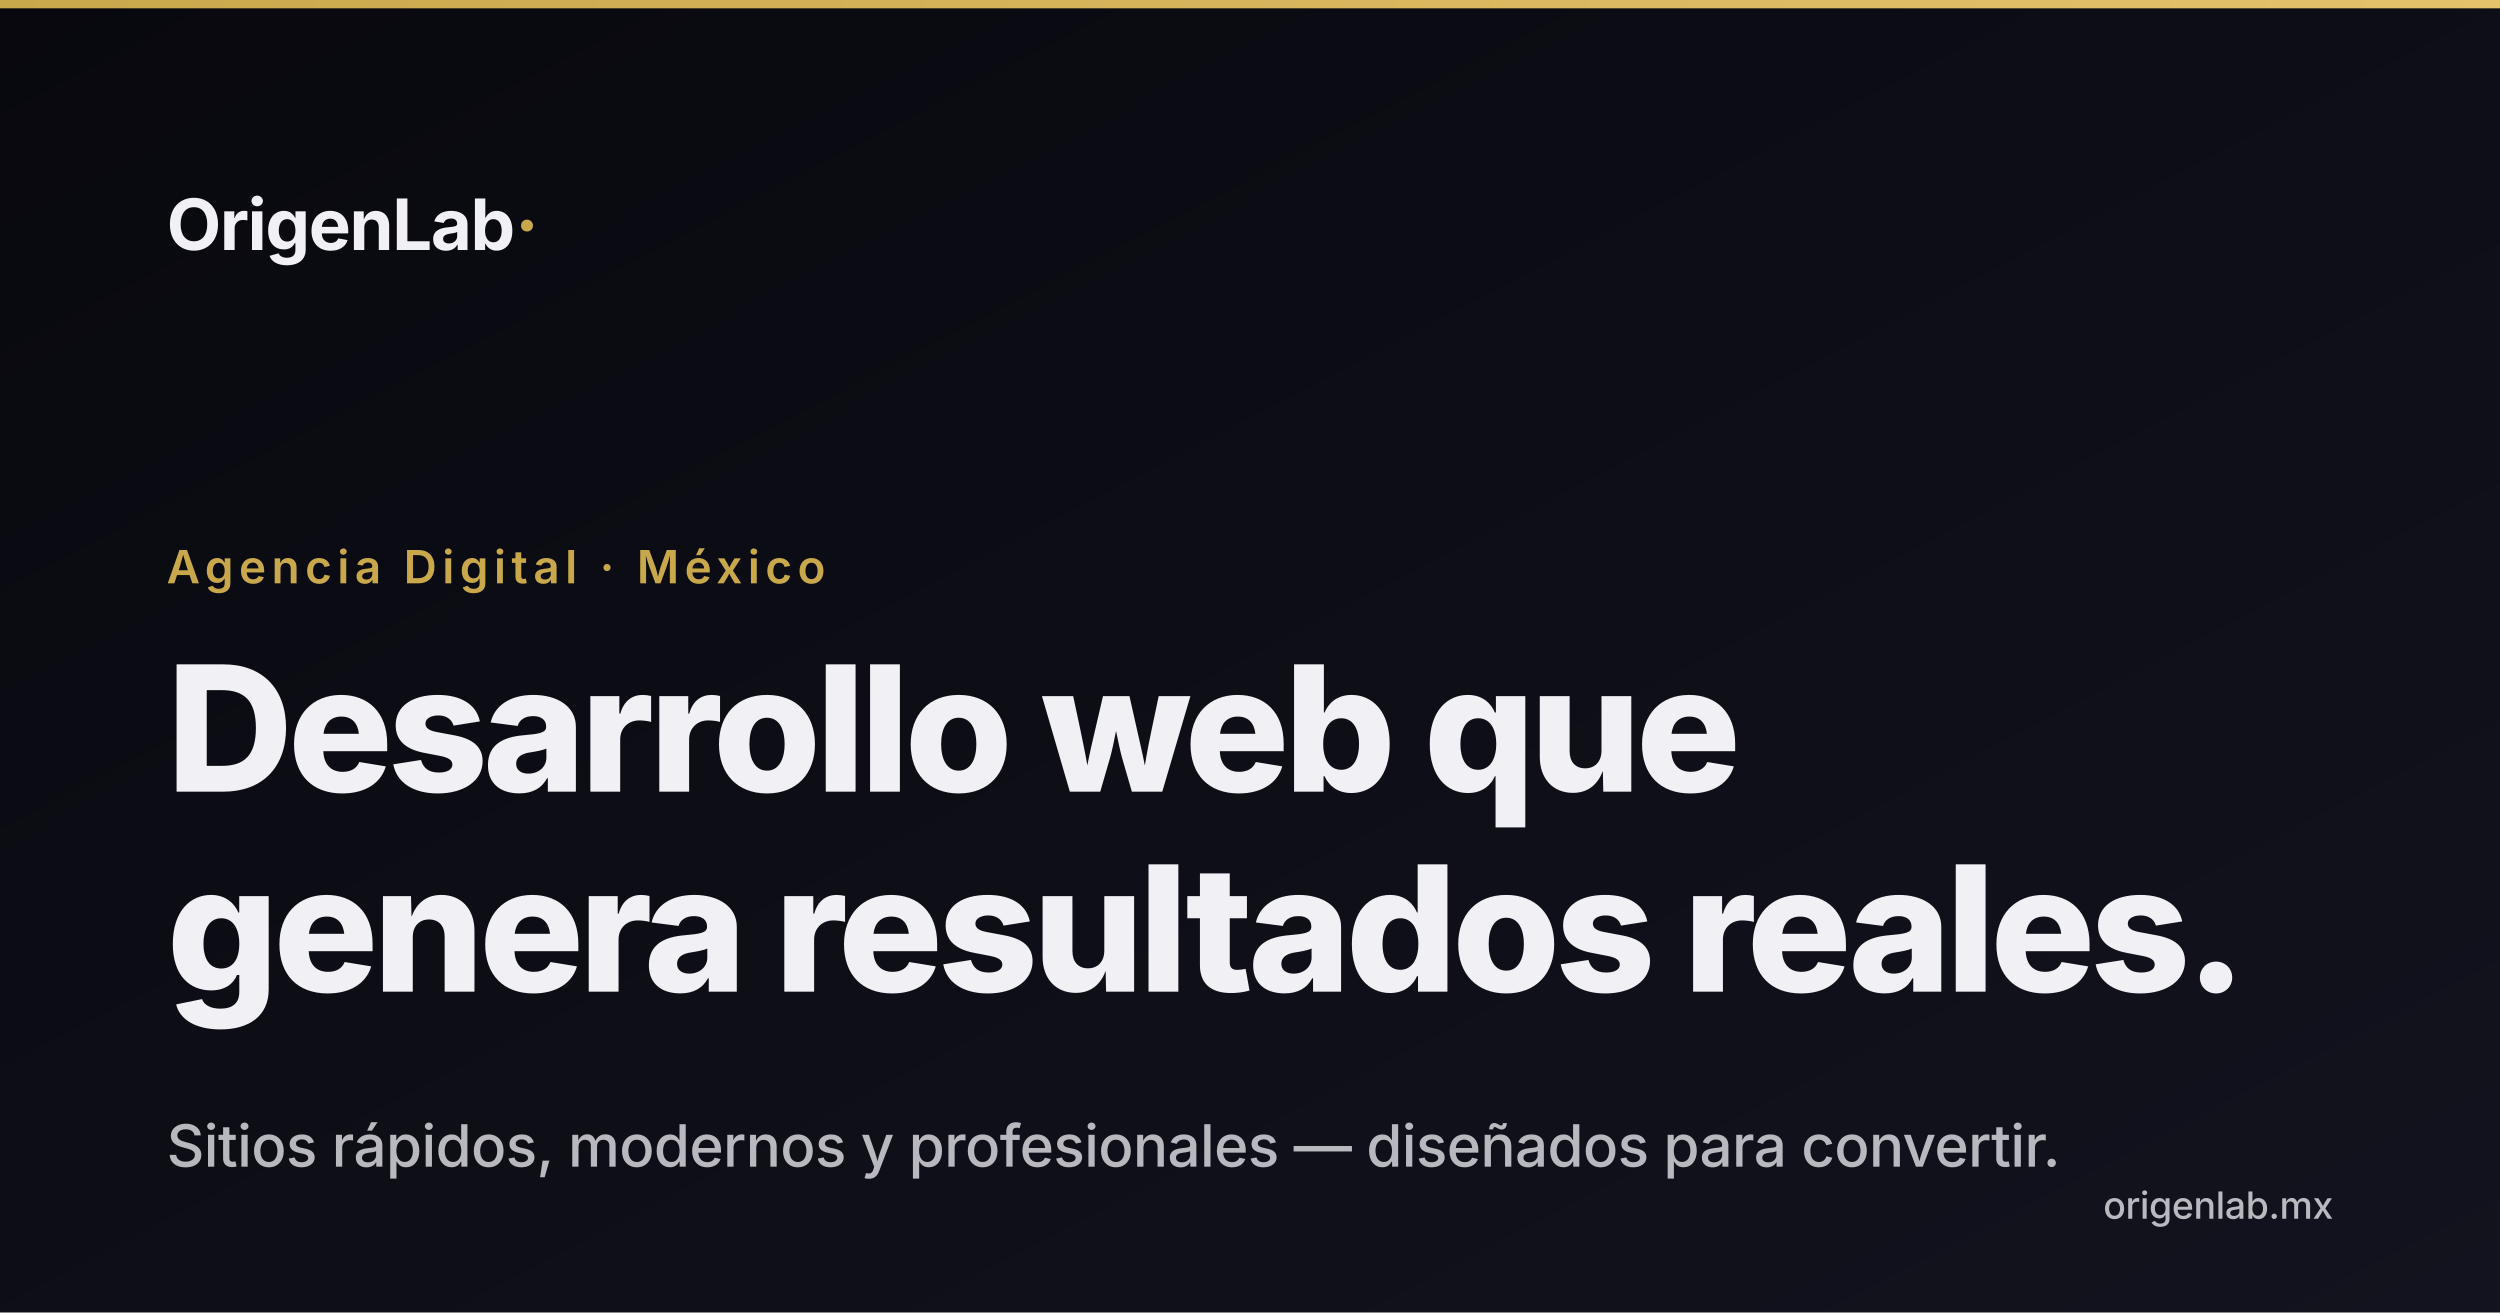
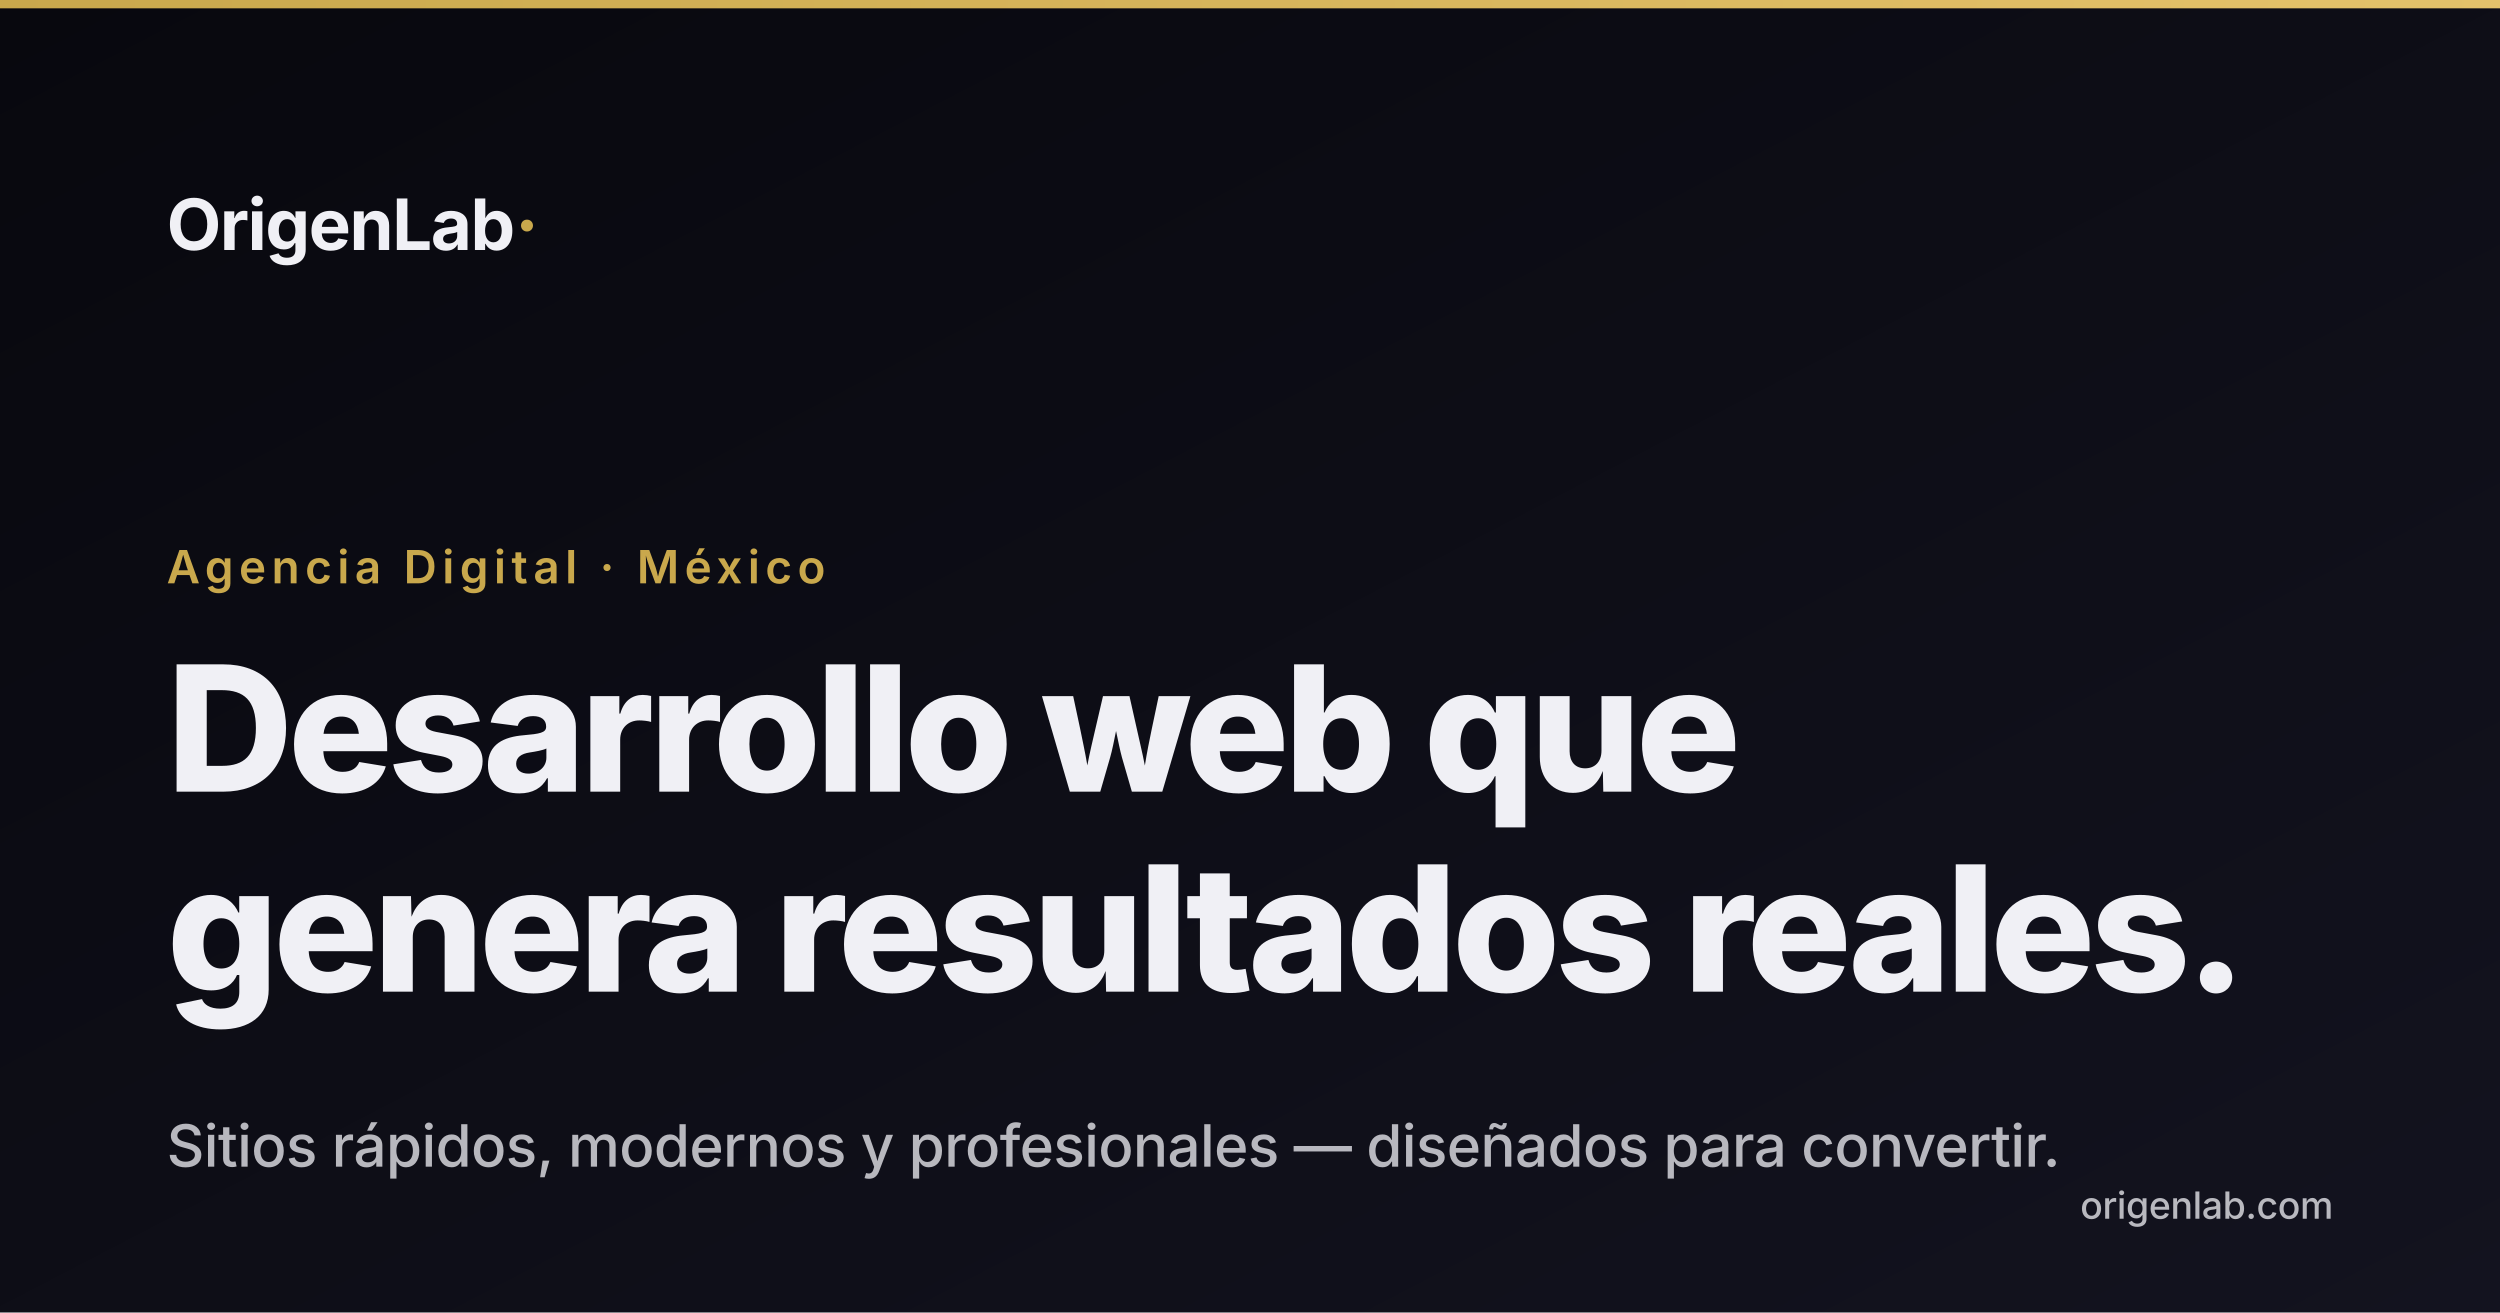
<svg xmlns="http://www.w3.org/2000/svg" viewBox="0 0 1200 630" width="1200" height="630">
  <defs>
    <linearGradient id="bg" x1="0" y1="0" x2="1" y2="1">
      <stop offset="0%" stop-color="#08080E" />
      <stop offset="100%" stop-color="#13131F" />
    </linearGradient>
    <linearGradient id="gold" x1="0" y1="0" x2="1" y2="0">
      <stop offset="0%" stop-color="#C9A84C" />
      <stop offset="100%" stop-color="#E4C26B" />
    </linearGradient>
    <style>
      .brand { font-family: 'Inter', -apple-system, 'Helvetica Neue', Arial, sans-serif; font-weight: 800; fill: #F0F0F5; letter-spacing: -0.03em; }
      .tagline { font-family: 'Inter', -apple-system, 'Helvetica Neue', Arial, sans-serif; font-weight: 500; fill: rgba(240,240,245,0.75); letter-spacing: -0.01em; }
      .eyebrow { font-family: 'Inter', -apple-system, 'Helvetica Neue', Arial, sans-serif; font-weight: 600; fill: #C9A84C; letter-spacing: 0.12em; text-transform: uppercase; }
      .logo { font-family: 'Inter', -apple-system, 'Helvetica Neue', Arial, sans-serif; font-weight: 700; fill: #F0F0F5; letter-spacing: -0.02em; }
    </style>
  </defs>
  <rect width="1200" height="630" fill="url(#bg)" />
  <rect x="0" y="0" width="1200" height="4" fill="url(#gold)" />
  <text x="80" y="120" class="logo" font-size="34">OrigenLab<tspan fill="#C9A84C">·</tspan>
  </text>
  <text x="80" y="280" class="eyebrow" font-size="22">Agencia Digital · México</text>
  <text x="80" y="380" class="brand" font-size="84">
    <tspan x="80" dy="0">Desarrollo web que</tspan>
    <tspan x="80" dy="96">genera resultados reales.</tspan>
  </text>
  <text x="80" y="560" class="tagline" font-size="28">Sitios rápidos, modernos y profesionales — diseñados para convertir.</text>
-   <text x="1120" y="585" class="tagline" font-size="18" text-anchor="end">origenlab.mx</text>
+   <text x="1120" y="585" class="tagline" font-size="18" text-anchor="end">origenlab.com</text>
</svg>
